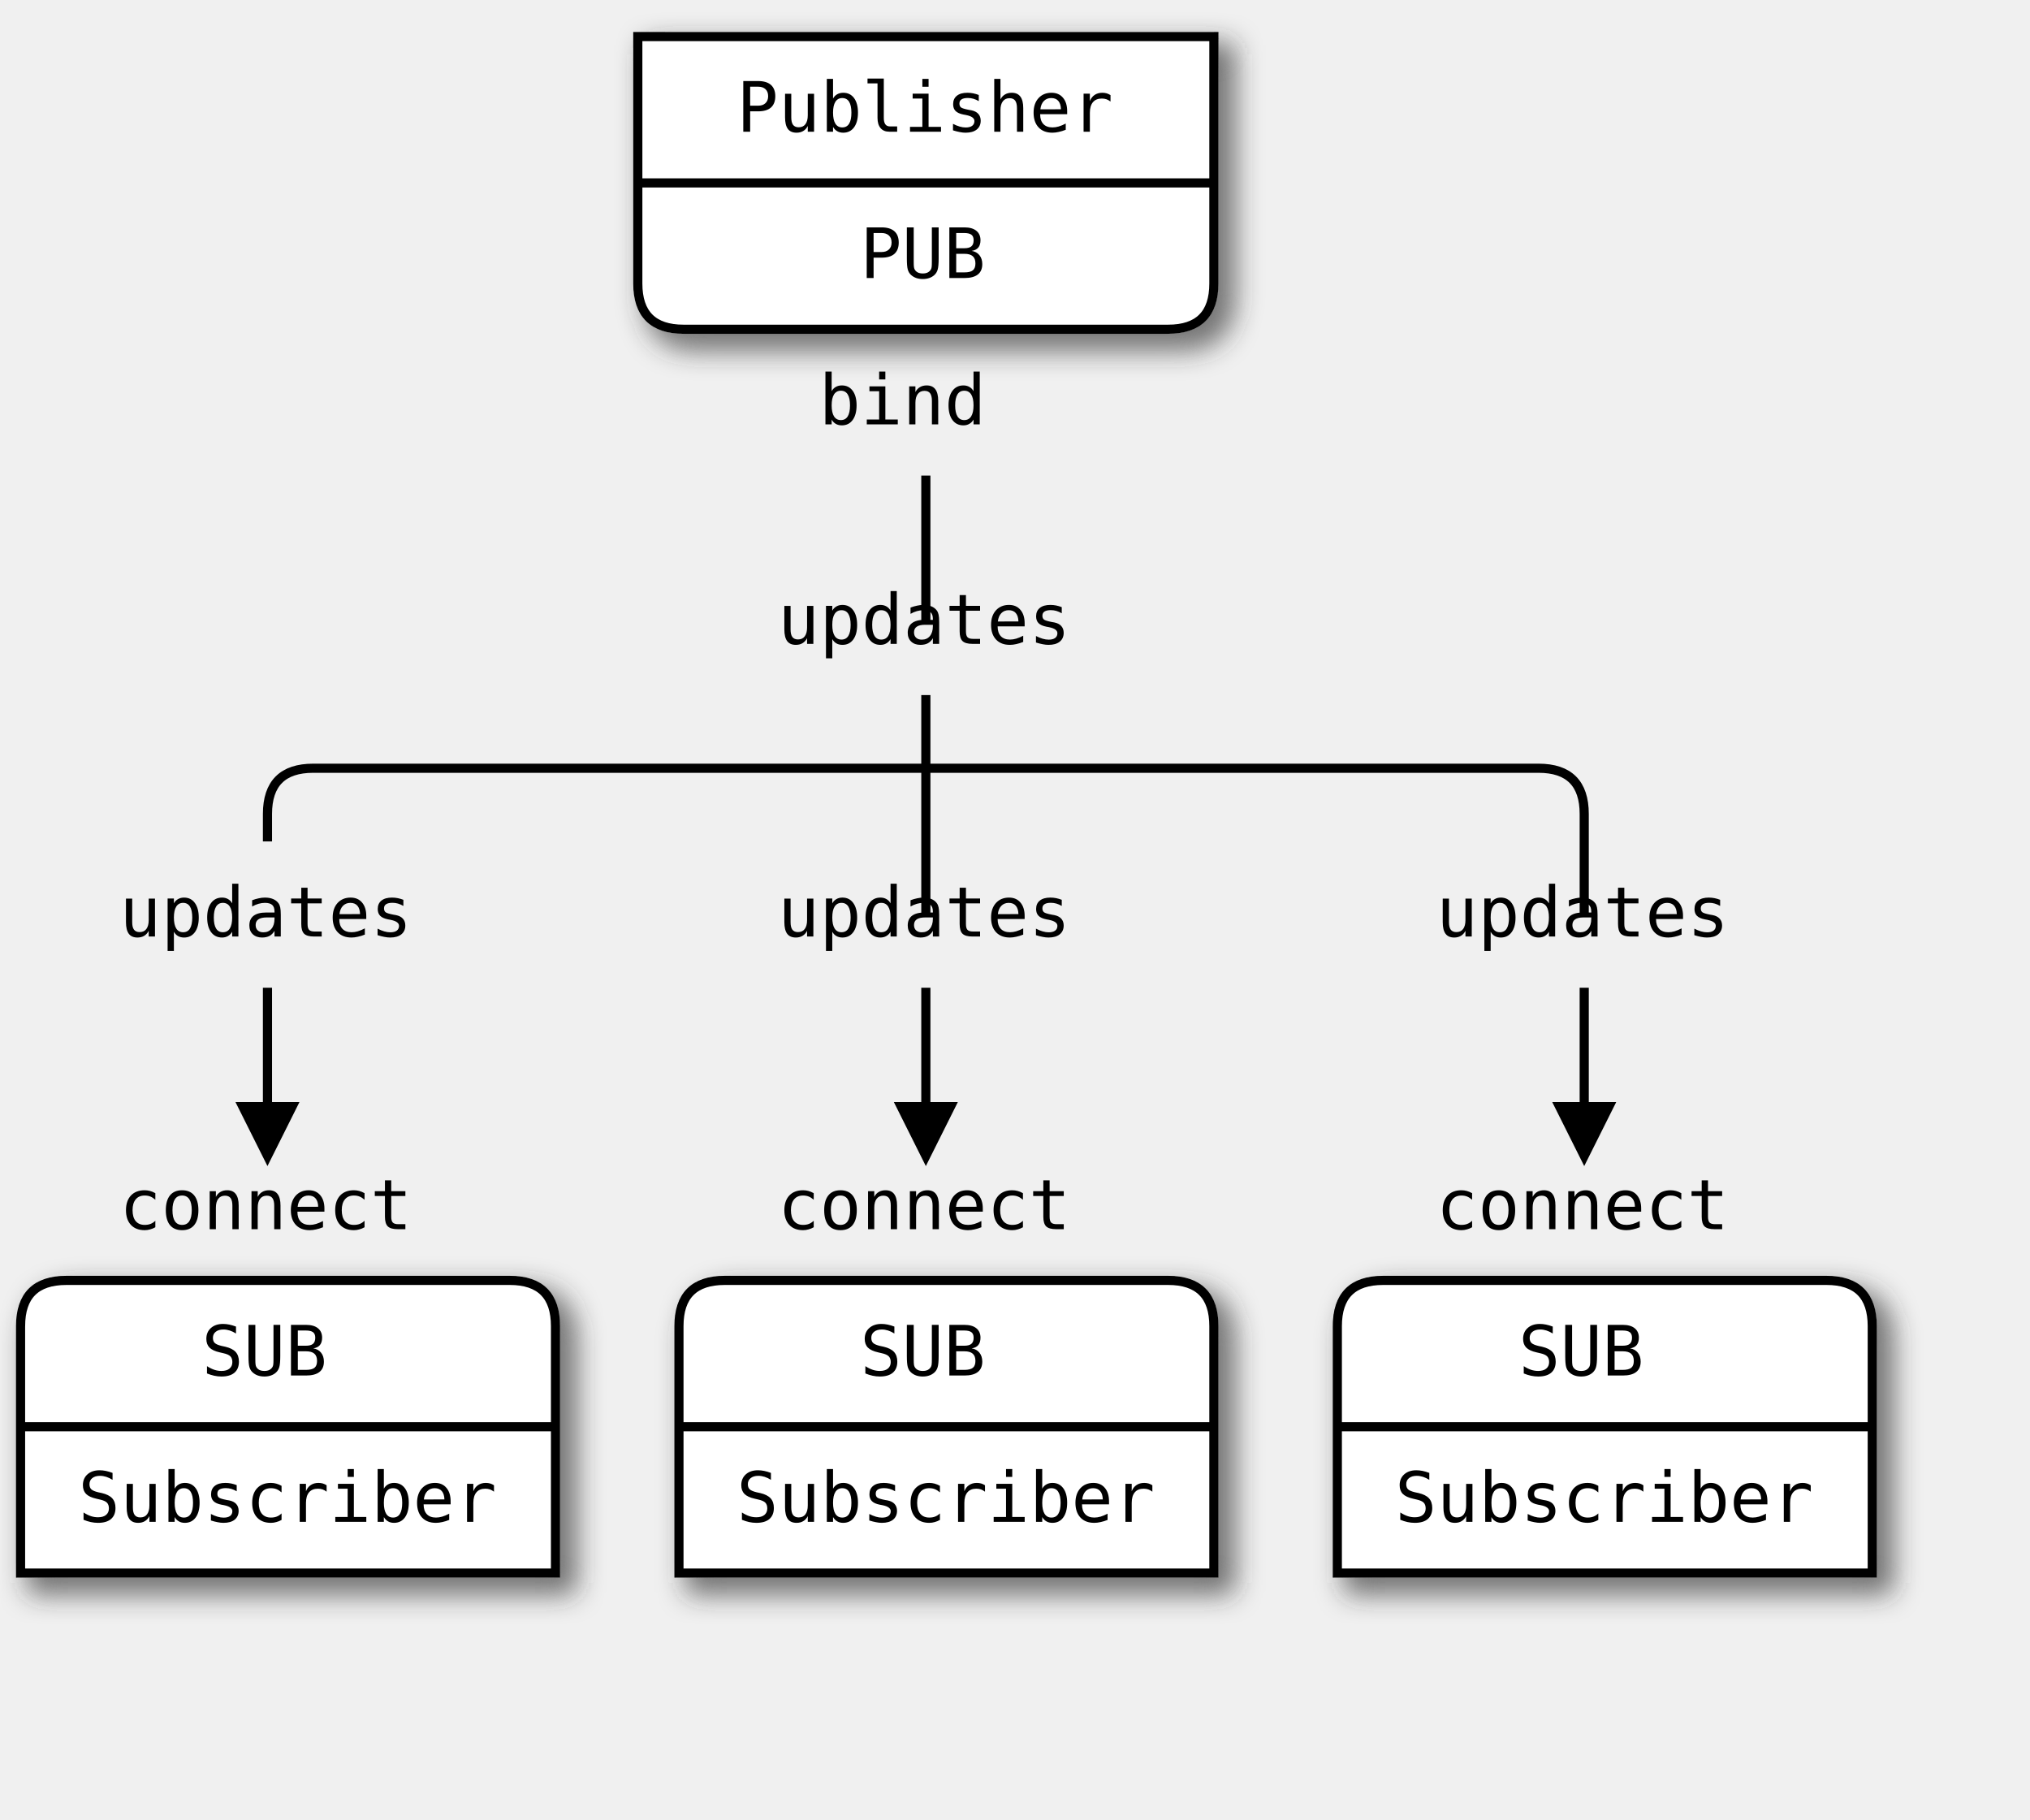
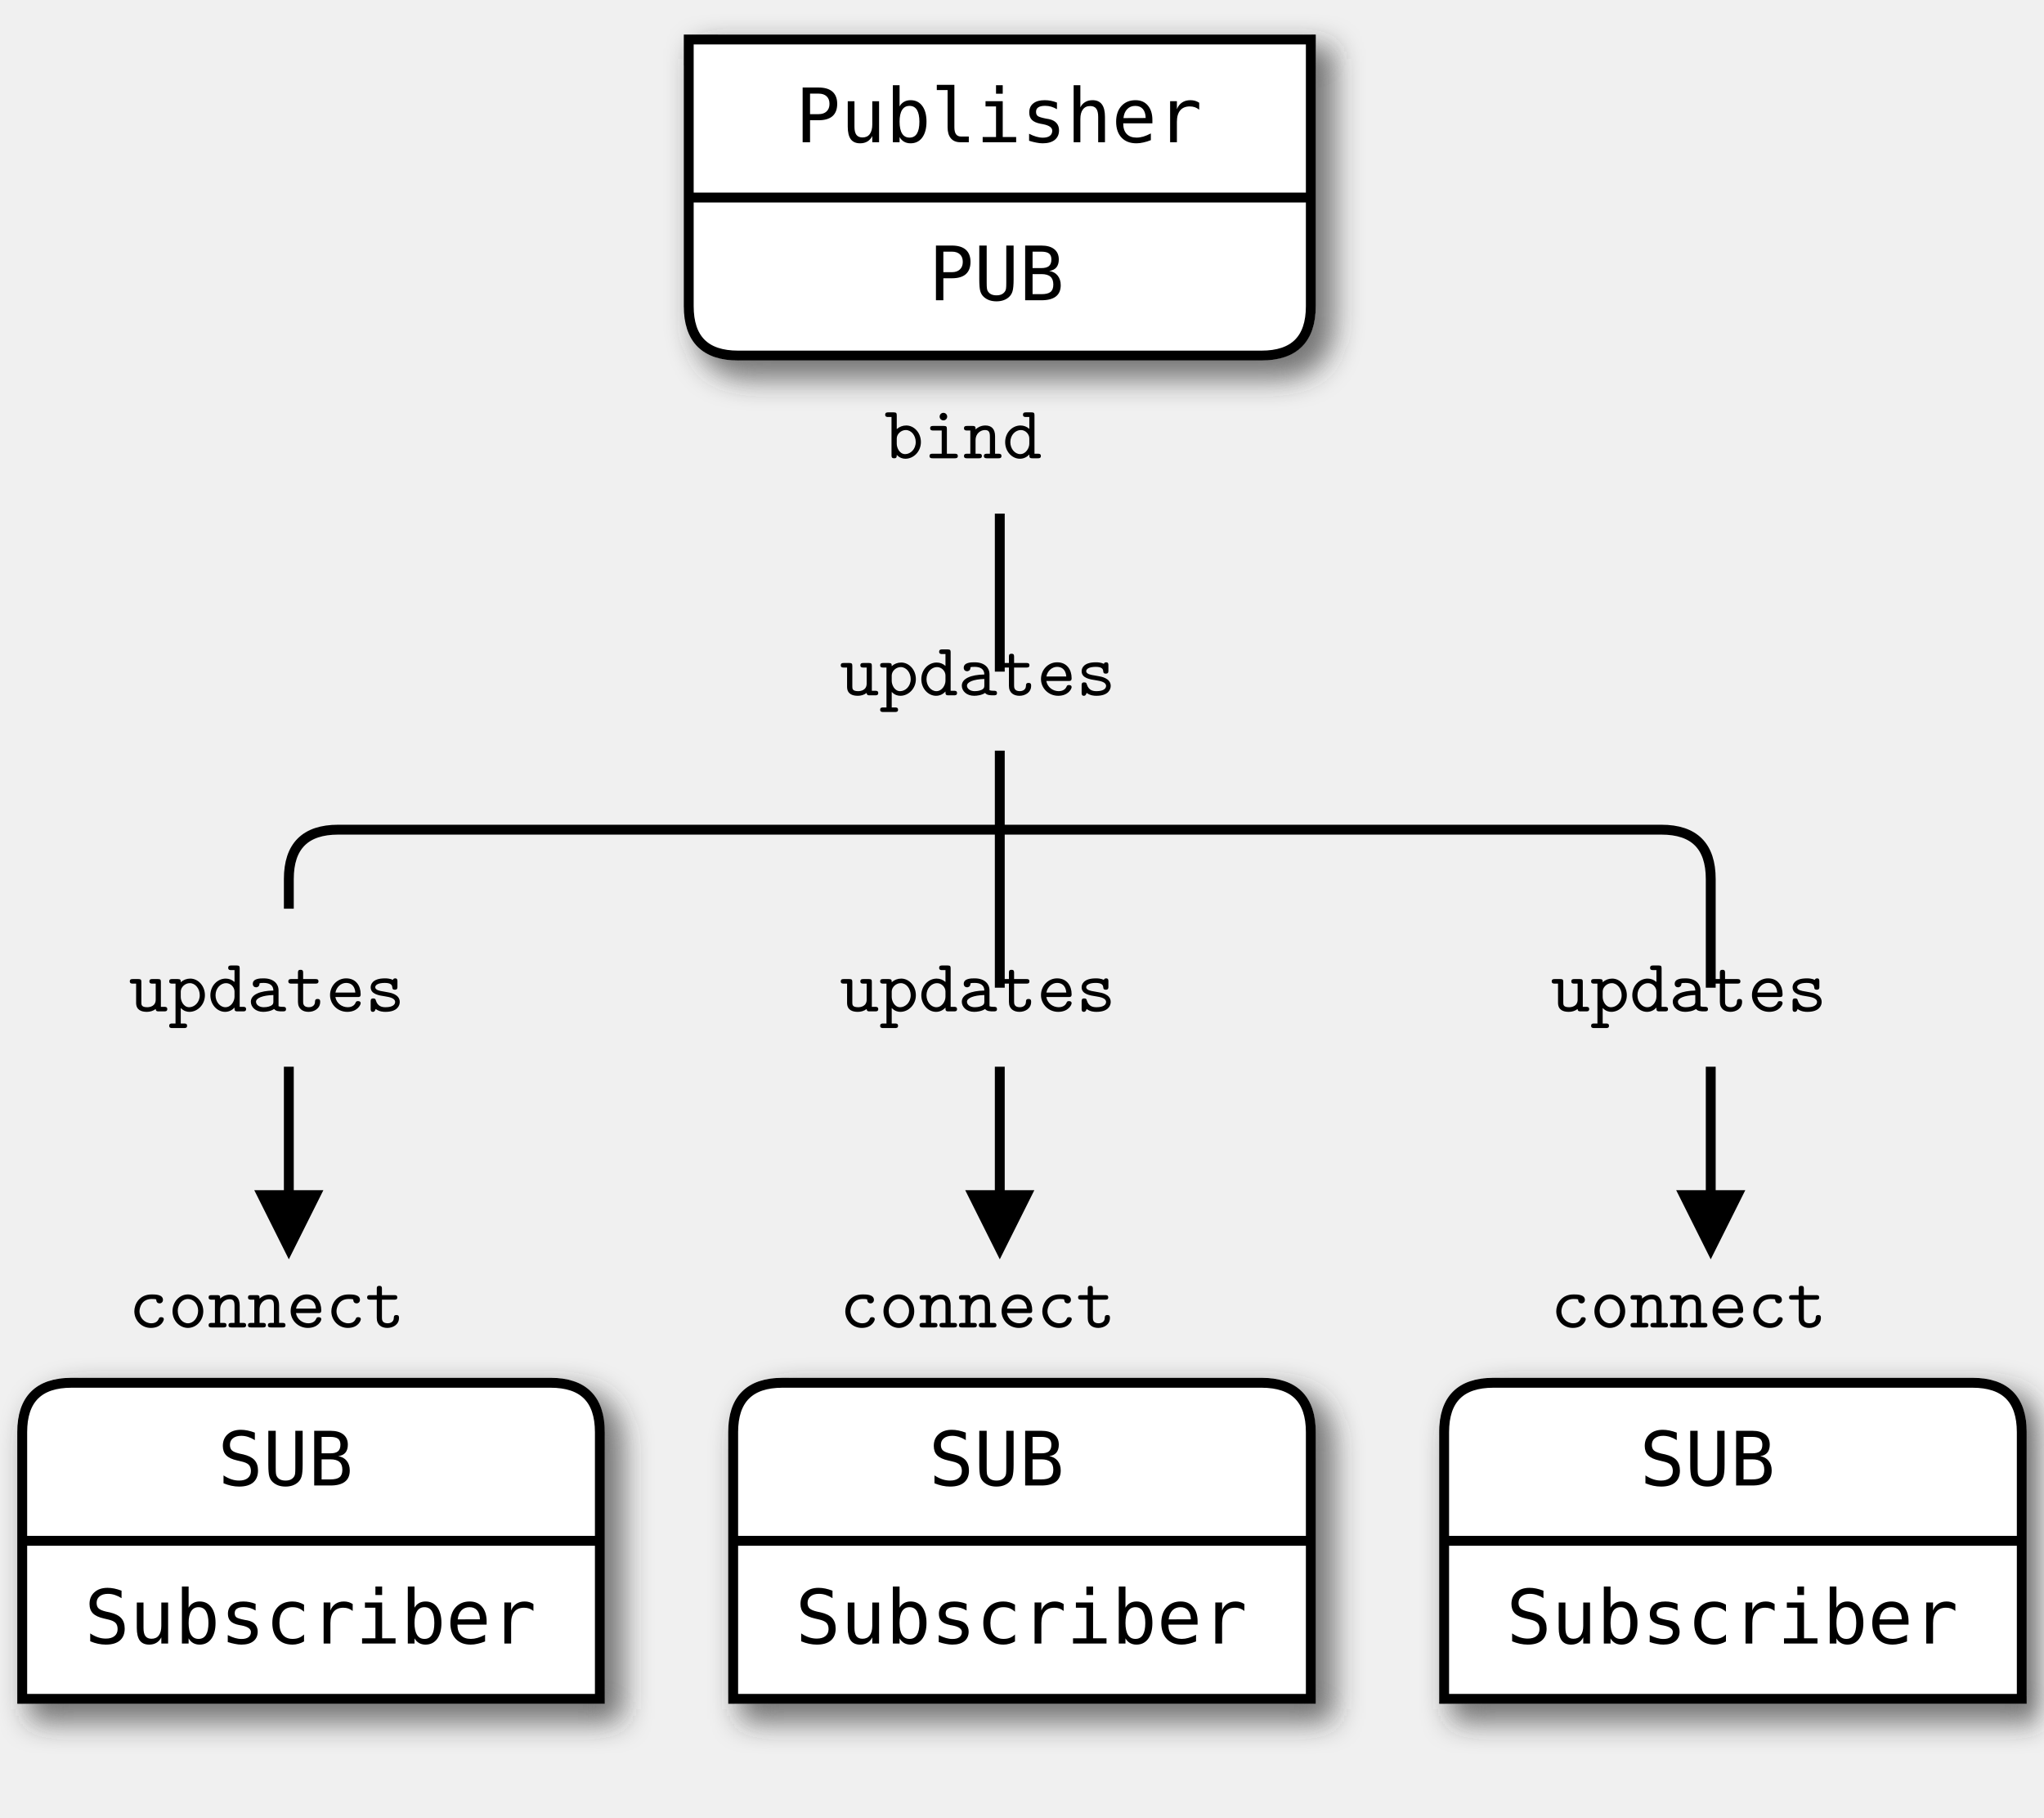
- <svg xmlns="http://www.w3.org/2000/svg" width="444px" height="398px" version="1.1">
+ <svg xmlns="http://www.w3.org/2000/svg" width="414px" height="368px" version="1.1">
  <defs>
    <filter id="dsFilter" width="150%" height="150%">
      <feOffset result="offOut" in="SourceGraphic" dx="3" dy="3" />
      <feColorMatrix result="matrixOut" in="offOut" type="matrix" values="0.2 0 0 0 0 0 0.2 0 0 0 0 0 0.2 0 0 0 0 0 1 0" />
      <feGaussianBlur result="blurOut" in="matrixOut" stdDeviation="3" />
      <feBlend in="SourceGraphic" in2="blurOut" mode="normal" />
    </filter>
    <marker id="iPointer" viewBox="0 0 10 10" refX="5" refY="5" markerUnits="strokeWidth" markerWidth="8" markerHeight="7" orient="auto">
      <path d="M 10 0 L 10 10 L 0 5 z" />
    </marker>
    <marker id="Pointer" viewBox="0 0 10 10" refX="5" refY="5" markerUnits="strokeWidth" markerWidth="8" markerHeight="7" orient="auto">
      <path d="M 0 0 L 10 5 L 0 10 z" />
    </marker>
  </defs>
  <g id="boxes" stroke="black" stroke-width="2" fill="none">
    <g id="group0">
      <path id="path0" filter="url(#dsFilter)" fill="#fff" d="M 139.5 8 L 265.5 8 L 265.5 62 Q 265.5 72 255.5 72 L 149.5 72 Q 139.5 72 139.5 62 Z" />
      <text x="161.1" y="28.8" id="text0" fill="#000" stroke="none" style="font-family:Consolas,Monaco,Anonymous Pro,Anonymous,Bitstream Sans Mono,monospace;font-size:15.2px">Publisher </text>
      <text x="188.1" y="60.8" id="text0" fill="#000" stroke="none" style="font-family:Consolas,Monaco,Anonymous Pro,Anonymous,Bitstream Sans Mono,monospace;font-size:15.2px">PUB </text>
    </g>
    <g id="group9">
      <path id="path9" filter="url(#dsFilter)" fill="#fff" d="M 4.5 290 Q 4.5 280 14.5 280 L 111.5 280 Q 121.5 280 121.5 290 L 121.5 344 L 4.5 344 Z" />
      <text x="44.1" y="300.8" id="text9" fill="#000" stroke="none" style="font-family:Consolas,Monaco,Anonymous Pro,Anonymous,Bitstream Sans Mono,monospace;font-size:15.2px">SUB </text>
      <text x="17.1" y="332.8" id="text9" fill="#000" stroke="none" style="font-family:Consolas,Monaco,Anonymous Pro,Anonymous,Bitstream Sans Mono,monospace;font-size:15.2px">Subscriber </text>
    </g>
    <g id="group11">
      <path id="path11" filter="url(#dsFilter)" fill="#fff" d="M 148.5 290 Q 148.5 280 158.5 280 L 255.5 280 Q 265.5 280 265.5 290 L 265.5 344 L 148.5 344 Z" />
      <text x="188.1" y="300.8" id="text11" fill="#000" stroke="none" style="font-family:Consolas,Monaco,Anonymous Pro,Anonymous,Bitstream Sans Mono,monospace;font-size:15.2px">SUB </text>
      <text x="161.1" y="332.8" id="text11" fill="#000" stroke="none" style="font-family:Consolas,Monaco,Anonymous Pro,Anonymous,Bitstream Sans Mono,monospace;font-size:15.2px">Subscriber </text>
    </g>
    <g id="group13">
      <path id="path13" filter="url(#dsFilter)" fill="#fff" d="M 292.5 290 Q 292.5 280 302.5 280 L 399.5 280 Q 409.5 280 409.5 290 L 409.5 344 L 292.5 344 Z" />
      <text x="332.1" y="300.8" id="text13" fill="#000" stroke="none" style="font-family:Consolas,Monaco,Anonymous Pro,Anonymous,Bitstream Sans Mono,monospace;font-size:15.2px">SUB </text>
      <text x="305.1" y="332.8" id="text13" fill="#000" stroke="none" style="font-family:Consolas,Monaco,Anonymous Pro,Anonymous,Bitstream Sans Mono,monospace;font-size:15.2px">Subscriber </text>
    </g>
  </g>
  <g id="lines" stroke="black" stroke-width="2" fill="none">
    <g id="group46">
      <path id="path46" d="M 4.5 312 L 121.5 312 " />
    </g>
    <g id="group177">
      <path id="path177" d="M 58.5 184 L 58.5 178 Q 58.5 168 68.5 168 L 202.5 168 L 336.5 168 Q 346.5 168 346.5 178 L 346.5 200 " />
    </g>
    <g id="group179">
      <path id="path179" marker-end="url(#Pointer)" d="M 58.5 216 L 58.5 248 " />
    </g>
    <g id="group375">
      <path id="path375" d="M 139.5 40 L 265.5 40 " />
    </g>
    <g id="group416">
      <path id="path416" d="M 148.5 312 L 265.5 312 " />
    </g>
    <g id="group542">
      <path id="path542" d="M 202.5 104 L 202.5 136 " />
    </g>
    <g id="group545">
      <path id="path545" d="M 202.5 152 L 202.5 168 L 202.5 200 " />
    </g>
    <g id="group549">
      <path id="path549" marker-end="url(#Pointer)" d="M 202.5 216 L 202.5 248 " />
    </g>
    <g id="group785">
      <path id="path785" d="M 292.5 312 L 409.5 312 " />
    </g>
    <g id="group918">
      <path id="path918" marker-end="url(#Pointer)" d="M 346.5 216 L 346.5 248 " />
    </g>
  </g>
-   <g id="text" fill="black" style="font-family:Consolas,Monaco,Anonymous Pro,Anonymous,Bitstream Sans Mono,monospace;font-size:15.2px">
+   <g id="text" fill="black" style="font-family:LMMono10,monospace;font-size:15.2px">
    <text x="179.1" y="92.8" id="text2" fill="#000">bind</text>
    <text x="170.1" y="140.8" id="text3" fill="#000">updates</text>
    <text x="26.1" y="204.8" id="text4" fill="#000">updates </text>
    <text x="170.1" y="204.8" id="text5" fill="#000">updates </text>
    <text x="314.1" y="204.8" id="text6" fill="#000">updates</text>
    <text x="26.1" y="268.8" id="text7" fill="#000">connect </text>
    <text x="170.1" y="268.8" id="text8" fill="#000">connect </text>
    <text x="314.1" y="268.8" id="text9" fill="#000">connect</text>
  </g>
</svg>
